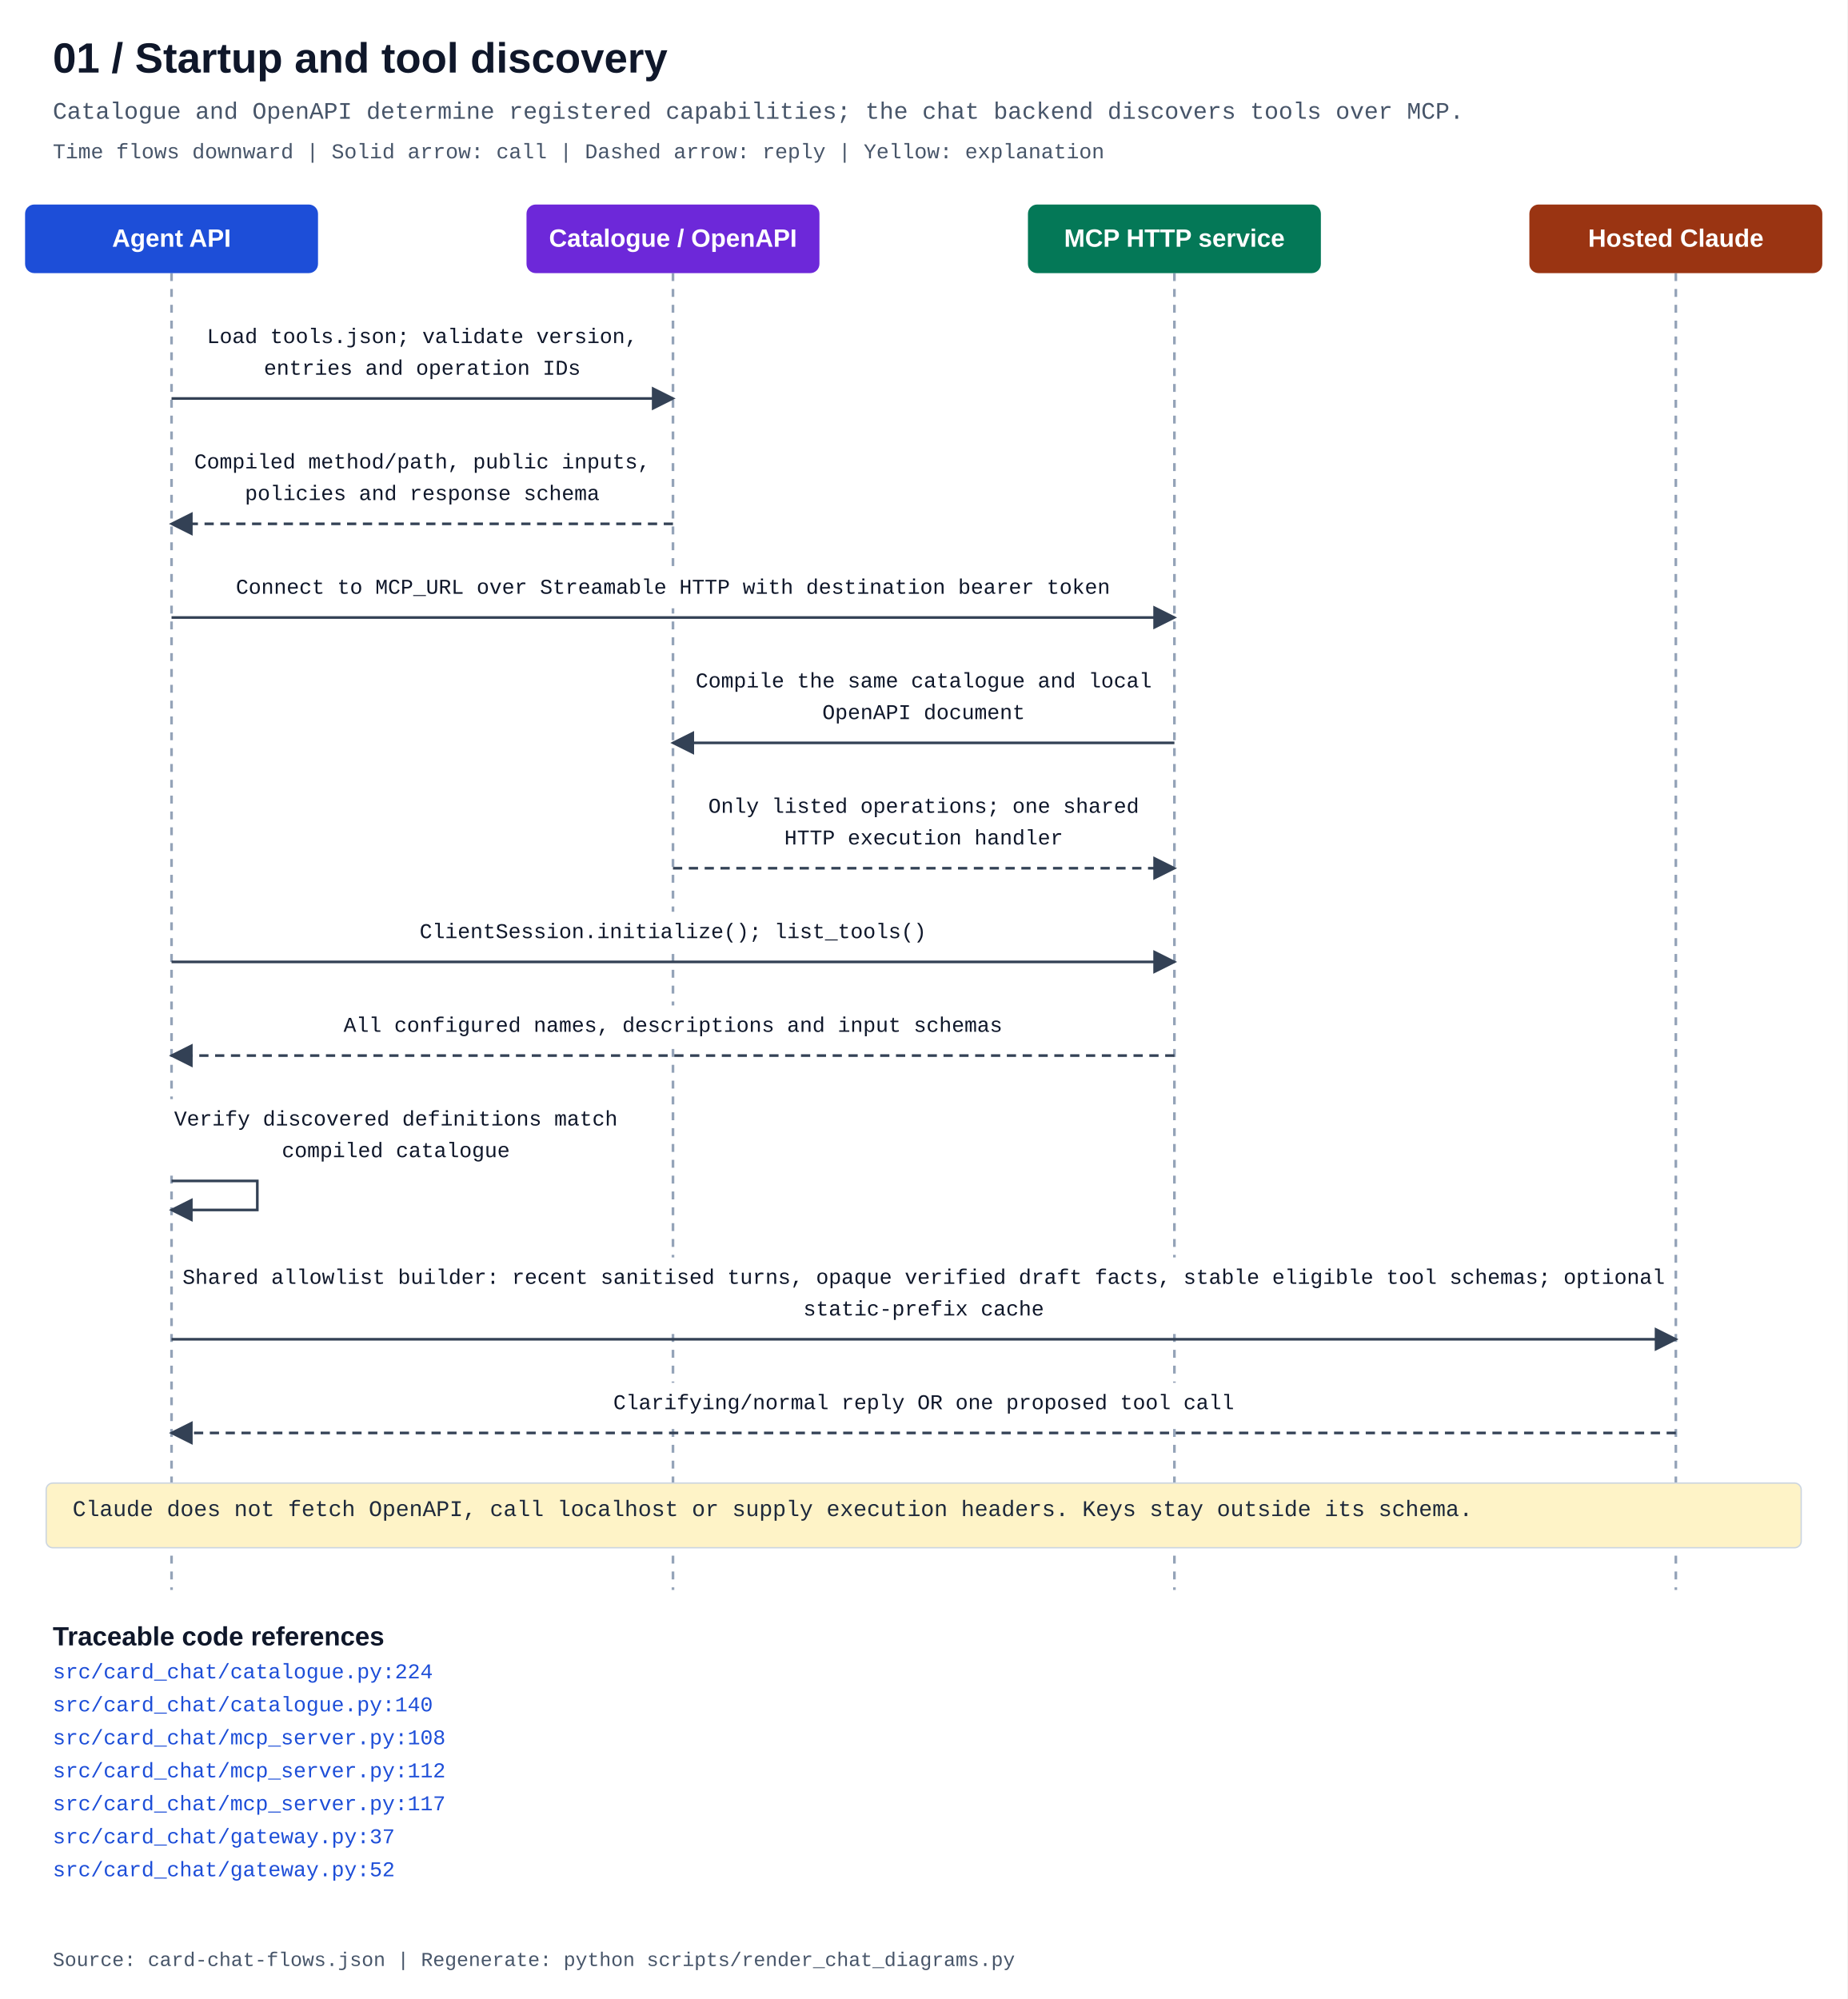
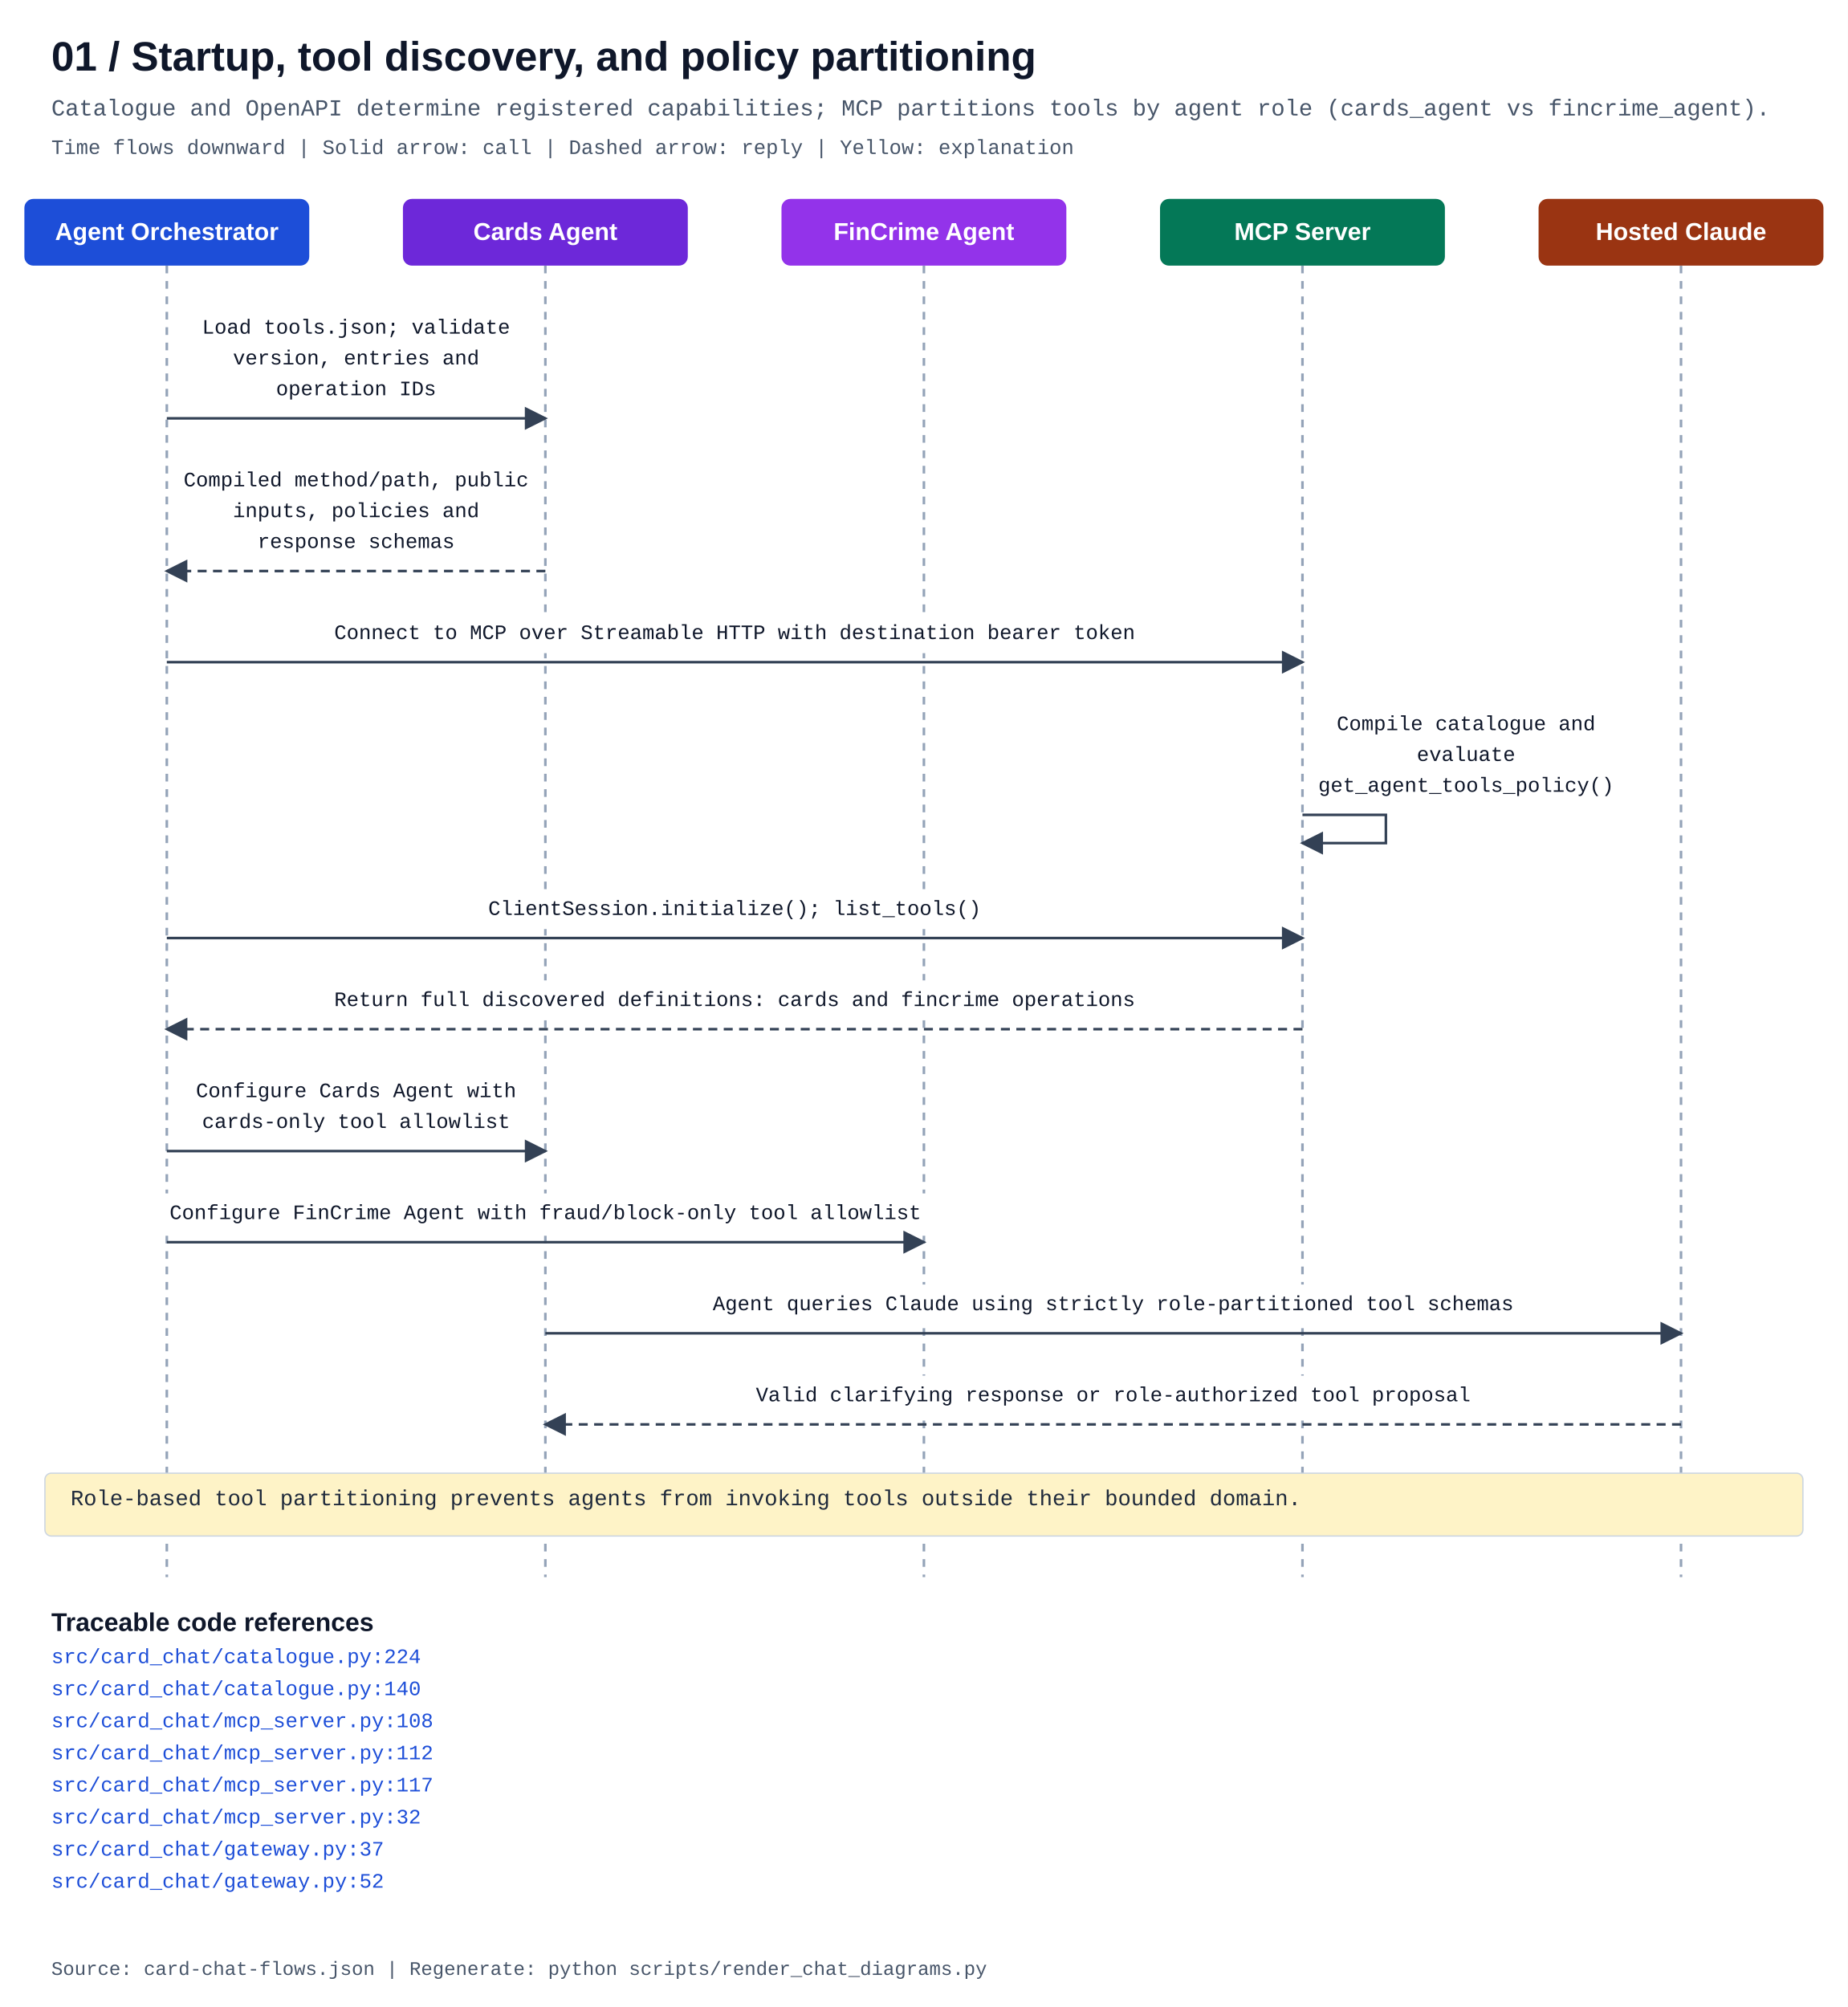
- <svg xmlns="http://www.w3.org/2000/svg" width="1400" height="1515" viewBox="0 0 1400 1515" role="img" aria-labelledby="title description">
+ <svg xmlns="http://www.w3.org/2000/svg" width="1440" height="1564" viewBox="0 0 1440 1564" role="img" aria-labelledby="title description">
  <defs>
    <marker id="arrow" markerWidth="9" markerHeight="9" refX="8" refY="4.5" orient="auto">
      <path d="M0 0 L9 4.5 L0 9" fill="#334155" />
    </marker>
  </defs>
  <style>text{font-family:Consolas,"Liberation Mono",monospace}.heading{font-family:Arial,sans-serif;font-weight:700}</style>
-   <rect width="1400" height="1515" fill="#fff" />
-   <text x="40" y="55" class="heading" font-size="32" fill="#0f172a">01 / Startup and tool discovery</text>
-   <text x="40" y="90" font-size="18" fill="#475569">Catalogue and OpenAPI determine registered capabilities; the chat backend discovers tools over MCP.</text>
+   <rect width="1440" height="1564" fill="#fff" />
+   <text x="40" y="55" class="heading" font-size="32" fill="#0f172a">01 / Startup, tool discovery, and policy partitioning</text>
+   <text x="40" y="90" font-size="18" fill="#475569">Catalogue and OpenAPI determine registered capabilities; MCP partitions tools by agent role (cards_agent vs fincrime_agent).</text>
  <text x="40" y="120" font-size="16" fill="#475569">Time flows downward | Solid arrow: call | Dashed arrow: reply | Yellow: explanation</text>
-   <path d="M130.0 207 V1205" stroke="#94a3b8" stroke-width="2" stroke-dasharray="6 6" />
+   <path d="M130.0 207 V1229" stroke="#94a3b8" stroke-width="2" stroke-dasharray="6 6" />
  <rect x="19.0" y="155" width="222" height="52" rx="7" fill="#1d4ed8" />
-   <text x="130.0" y="187" text-anchor="middle" class="heading" font-size="19" fill="white">Agent API</text>
-   <path d="M510.0 207 V1205" stroke="#94a3b8" stroke-width="2" stroke-dasharray="6 6" />
-   <rect x="399.0" y="155" width="222" height="52" rx="7" fill="#6d28d9" />
-   <text x="510.0" y="187" text-anchor="middle" class="heading" font-size="19" fill="white">Catalogue / OpenAPI</text>
-   <path d="M890.0 207 V1205" stroke="#94a3b8" stroke-width="2" stroke-dasharray="6 6" />
-   <rect x="779.0" y="155" width="222" height="52" rx="7" fill="#047857" />
-   <text x="890.0" y="187" text-anchor="middle" class="heading" font-size="19" fill="white">MCP HTTP service</text>
-   <path d="M1270.0 207 V1205" stroke="#94a3b8" stroke-width="2" stroke-dasharray="6 6" />
-   <rect x="1159.0" y="155" width="222" height="52" rx="7" fill="#9a3412" />
-   <text x="1270.0" y="187" text-anchor="middle" class="heading" font-size="19" fill="white">Hosted Claude</text>
-   <rect x="150.5" y="240" width="339.0" height="55" fill="white" />
-   <text x="320.0" y="260" text-anchor="middle" font-size="16" fill="#0f172a">Load tools.json; validate version,</text>
-   <text x="320.0" y="284" text-anchor="middle" font-size="16" fill="#0f172a">entries and operation IDs</text>
-   <path d="M130.0 302 H510.0" fill="none" stroke="#334155" stroke-width="2" marker-end="url(#arrow)" />
-   <rect x="141.0" y="335" width="358.0" height="55" fill="white" />
-   <text x="320.0" y="355" text-anchor="middle" font-size="16" fill="#0f172a">Compiled method/path, public inputs,</text>
-   <text x="320.0" y="379" text-anchor="middle" font-size="16" fill="#0f172a">policies and response schema</text>
-   <path d="M510.0 397 H130.0" fill="none" stroke="#334155" stroke-width="2" stroke-dasharray="7 5" marker-end="url(#arrow)" />
-   <rect x="174.25" y="430" width="671.5" height="31" fill="white" />
-   <text x="510.0" y="450" text-anchor="middle" font-size="16" fill="#0f172a">Connect to MCP_URL over Streamable HTTP with destination bearer token</text>
-   <path d="M130.0 468 H890.0" fill="none" stroke="#334155" stroke-width="2" marker-end="url(#arrow)" />
-   <rect x="521.0" y="501" width="358.0" height="55" fill="white" />
-   <text x="700.0" y="521" text-anchor="middle" font-size="16" fill="#0f172a">Compile the same catalogue and local</text>
-   <text x="700.0" y="545" text-anchor="middle" font-size="16" fill="#0f172a">OpenAPI document</text>
-   <path d="M890.0 563 H510.0" fill="none" stroke="#334155" stroke-width="2" marker-end="url(#arrow)" />
-   <rect x="530.5" y="596" width="339.0" height="55" fill="white" />
-   <text x="700.0" y="616" text-anchor="middle" font-size="16" fill="#0f172a">Only listed operations; one shared</text>
-   <text x="700.0" y="640" text-anchor="middle" font-size="16" fill="#0f172a">HTTP execution handler</text>
-   <path d="M510.0 658 H890.0" fill="none" stroke="#334155" stroke-width="2" stroke-dasharray="7 5" marker-end="url(#arrow)" />
-   <rect x="312.0" y="691" width="396.0" height="31" fill="white" />
-   <text x="510.0" y="711" text-anchor="middle" font-size="16" fill="#0f172a">ClientSession.initialize(); list_tools()</text>
-   <path d="M130.0 729 H890.0" fill="none" stroke="#334155" stroke-width="2" marker-end="url(#arrow)" />
-   <rect x="255.0" y="762" width="510.0" height="31" fill="white" />
-   <text x="510.0" y="782" text-anchor="middle" font-size="16" fill="#0f172a">All configured names, descriptions and input schemas</text>
-   <path d="M890.0 800 H130.0" fill="none" stroke="#334155" stroke-width="2" stroke-dasharray="7 5" marker-end="url(#arrow)" />
-   <rect x="125.75" y="833" width="348.5" height="55" fill="white" />
-   <text x="300.0" y="853" text-anchor="middle" font-size="16" fill="#0f172a">Verify discovered definitions match</text>
-   <text x="300.0" y="877" text-anchor="middle" font-size="16" fill="#0f172a">compiled catalogue</text>
-   <path d="M130.0 895 H195.0 V917 H130.0" fill="none" stroke="#334155" stroke-width="2" marker-end="url(#arrow)" />
-   <rect x="136.25" y="953" width="1127.5" height="55" fill="white" />
-   <text x="700.0" y="973" text-anchor="middle" font-size="16" fill="#0f172a">Shared allowlist builder: recent sanitised turns, opaque verified draft facts, stable eligible tool schemas; optional</text>
-   <text x="700.0" y="997" text-anchor="middle" font-size="16" fill="#0f172a">static-prefix cache</text>
-   <path d="M130.0 1015 H1270.0" fill="none" stroke="#334155" stroke-width="2" marker-end="url(#arrow)" />
-   <rect x="459.25" y="1048" width="481.5" height="31" fill="white" />
-   <text x="700.0" y="1068" text-anchor="middle" font-size="16" fill="#0f172a">Clarifying/normal reply OR one proposed tool call</text>
-   <path d="M1270.0 1086 H130.0" fill="none" stroke="#334155" stroke-width="2" stroke-dasharray="7 5" marker-end="url(#arrow)" />
-   <rect x="35" y="1124" width="1330" height="49" rx="5" fill="#fef3c7" stroke="#cbd5e1" />
-   <text x="55" y="1149" font-size="17" fill="#1e293b">Claude does not fetch OpenAPI, call localhost or supply execution headers. Keys stay outside its schema.</text>
-   <text x="40" y="1247" class="heading" font-size="20" fill="#0f172a">Traceable code references</text>
+   <text x="130.0" y="187" text-anchor="middle" class="heading" font-size="19" fill="white">Agent Orchestrator</text>
+   <path d="M425.0 207 V1229" stroke="#94a3b8" stroke-width="2" stroke-dasharray="6 6" />
+   <rect x="314.0" y="155" width="222" height="52" rx="7" fill="#6d28d9" />
+   <text x="425.0" y="187" text-anchor="middle" class="heading" font-size="19" fill="white">Cards Agent</text>
+   <path d="M720.0 207 V1229" stroke="#94a3b8" stroke-width="2" stroke-dasharray="6 6" />
+   <rect x="609.0" y="155" width="222" height="52" rx="7" fill="#9333ea" />
+   <text x="720.0" y="187" text-anchor="middle" class="heading" font-size="19" fill="white">FinCrime Agent</text>
+   <path d="M1015.0 207 V1229" stroke="#94a3b8" stroke-width="2" stroke-dasharray="6 6" />
+   <rect x="904.0" y="155" width="222" height="52" rx="7" fill="#047857" />
+   <text x="1015.0" y="187" text-anchor="middle" class="heading" font-size="19" fill="white">MCP Server</text>
+   <path d="M1310.0 207 V1229" stroke="#94a3b8" stroke-width="2" stroke-dasharray="6 6" />
+   <rect x="1199.0" y="155" width="222" height="52" rx="7" fill="#9a3412" />
+   <text x="1310.0" y="187" text-anchor="middle" class="heading" font-size="19" fill="white">Hosted Claude</text>
+   <rect x="150.75" y="240" width="253.5" height="79" fill="white" />
+   <text x="277.5" y="260" text-anchor="middle" font-size="16" fill="#0f172a">Load tools.json; validate</text>
+   <text x="277.5" y="284" text-anchor="middle" font-size="16" fill="#0f172a">version, entries and</text>
+   <text x="277.5" y="308" text-anchor="middle" font-size="16" fill="#0f172a">operation IDs</text>
+   <path d="M130.0 326 H425.0" fill="none" stroke="#334155" stroke-width="2" marker-end="url(#arrow)" />
+   <rect x="136.5" y="359" width="282.0" height="79" fill="white" />
+   <text x="277.5" y="379" text-anchor="middle" font-size="16" fill="#0f172a">Compiled method/path, public</text>
+   <text x="277.5" y="403" text-anchor="middle" font-size="16" fill="#0f172a">inputs, policies and</text>
+   <text x="277.5" y="427" text-anchor="middle" font-size="16" fill="#0f172a">response schemas</text>
+   <path d="M425.0 445 H130.0" fill="none" stroke="#334155" stroke-width="2" stroke-dasharray="7 5" marker-end="url(#arrow)" />
+   <rect x="255.75" y="478" width="633.5" height="31" fill="white" />
+   <text x="572.5" y="498" text-anchor="middle" font-size="16" fill="#0f172a">Connect to MCP over Streamable HTTP with destination bearer token</text>
+   <path d="M130.0 516 H1015.0" fill="none" stroke="#334155" stroke-width="2" marker-end="url(#arrow)" />
+   <rect x="1020.5" y="549" width="244.0" height="79" fill="white" />
+   <text x="1142.5" y="569" text-anchor="middle" font-size="16" fill="#0f172a">Compile catalogue and</text>
+   <text x="1142.5" y="593" text-anchor="middle" font-size="16" fill="#0f172a">evaluate</text>
+   <text x="1142.5" y="617" text-anchor="middle" font-size="16" fill="#0f172a">get_agent_tools_policy()</text>
+   <path d="M1015.0 635 H1080.0 V657 H1015.0" fill="none" stroke="#334155" stroke-width="2" marker-end="url(#arrow)" />
+   <rect x="374.5" y="693" width="396.0" height="31" fill="white" />
+   <text x="572.5" y="713" text-anchor="middle" font-size="16" fill="#0f172a">ClientSession.initialize(); list_tools()</text>
+   <path d="M130.0 731 H1015.0" fill="none" stroke="#334155" stroke-width="2" marker-end="url(#arrow)" />
+   <rect x="255.75" y="764" width="633.5" height="31" fill="white" />
+   <text x="572.5" y="784" text-anchor="middle" font-size="16" fill="#0f172a">Return full discovered definitions: cards and fincrime operations</text>
+   <path d="M1015.0 802 H130.0" fill="none" stroke="#334155" stroke-width="2" stroke-dasharray="7 5" marker-end="url(#arrow)" />
+   <rect x="146.0" y="835" width="263.0" height="55" fill="white" />
+   <text x="277.5" y="855" text-anchor="middle" font-size="16" fill="#0f172a">Configure Cards Agent with</text>
+   <text x="277.5" y="879" text-anchor="middle" font-size="16" fill="#0f172a">cards-only tool allowlist</text>
+   <path d="M130.0 897 H425.0" fill="none" stroke="#334155" stroke-width="2" marker-end="url(#arrow)" />
+   <rect x="127.25" y="930" width="595.5" height="31" fill="white" />
+   <text x="425.0" y="950" text-anchor="middle" font-size="16" fill="#0f172a">Configure FinCrime Agent with fraud/block-only tool allowlist</text>
+   <path d="M130.0 968 H720.0" fill="none" stroke="#334155" stroke-width="2" marker-end="url(#arrow)" />
+   <rect x="550.75" y="1001" width="633.5" height="31" fill="white" />
+   <text x="867.5" y="1021" text-anchor="middle" font-size="16" fill="#0f172a">Agent queries Claude using strictly role-partitioned tool schemas</text>
+   <path d="M425.0 1039 H1310.0" fill="none" stroke="#334155" stroke-width="2" marker-end="url(#arrow)" />
+   <rect x="584.0" y="1072" width="567.0" height="31" fill="white" />
+   <text x="867.5" y="1092" text-anchor="middle" font-size="16" fill="#0f172a">Valid clarifying response or role-authorized tool proposal</text>
+   <path d="M1310.0 1110 H425.0" fill="none" stroke="#334155" stroke-width="2" stroke-dasharray="7 5" marker-end="url(#arrow)" />
+   <rect x="35" y="1148" width="1370" height="49" rx="5" fill="#fef3c7" stroke="#cbd5e1" />
+   <text x="55" y="1173" font-size="17" fill="#1e293b">Role-based tool partitioning prevents agents from invoking tools outside their bounded domain.</text>
+   <text x="40" y="1271" class="heading" font-size="20" fill="#0f172a">Traceable code references</text>
  <a href="../../src/card_chat/catalogue.py">
-     <text x="40" y="1272" font-size="16" fill="#1d4ed8">src/card_chat/catalogue.py:224</text>
+     <text x="40" y="1296" font-size="16" fill="#1d4ed8">src/card_chat/catalogue.py:224</text>
  </a>
  <a href="../../src/card_chat/catalogue.py">
-     <text x="40" y="1297" font-size="16" fill="#1d4ed8">src/card_chat/catalogue.py:140</text>
+     <text x="40" y="1321" font-size="16" fill="#1d4ed8">src/card_chat/catalogue.py:140</text>
  </a>
  <a href="../../src/card_chat/mcp_server.py">
-     <text x="40" y="1322" font-size="16" fill="#1d4ed8">src/card_chat/mcp_server.py:108</text>
+     <text x="40" y="1346" font-size="16" fill="#1d4ed8">src/card_chat/mcp_server.py:108</text>
  </a>
  <a href="../../src/card_chat/mcp_server.py">
-     <text x="40" y="1347" font-size="16" fill="#1d4ed8">src/card_chat/mcp_server.py:112</text>
+     <text x="40" y="1371" font-size="16" fill="#1d4ed8">src/card_chat/mcp_server.py:112</text>
  </a>
  <a href="../../src/card_chat/mcp_server.py">
-     <text x="40" y="1372" font-size="16" fill="#1d4ed8">src/card_chat/mcp_server.py:117</text>
+     <text x="40" y="1396" font-size="16" fill="#1d4ed8">src/card_chat/mcp_server.py:117</text>
+   </a>
+   <a href="../../src/card_chat/mcp_server.py">
+     <text x="40" y="1421" font-size="16" fill="#1d4ed8">src/card_chat/mcp_server.py:32</text>
  </a>
  <a href="../../src/card_chat/gateway.py">
-     <text x="40" y="1397" font-size="16" fill="#1d4ed8">src/card_chat/gateway.py:37</text>
+     <text x="40" y="1446" font-size="16" fill="#1d4ed8">src/card_chat/gateway.py:37</text>
  </a>
  <a href="../../src/card_chat/gateway.py">
-     <text x="40" y="1422" font-size="16" fill="#1d4ed8">src/card_chat/gateway.py:52</text>
+     <text x="40" y="1471" font-size="16" fill="#1d4ed8">src/card_chat/gateway.py:52</text>
  </a>
-   <text x="40" y="1490" font-size="15" fill="#475569">Source: card-chat-flows.json | Regenerate: python scripts/render_chat_diagrams.py</text>
+   <text x="40" y="1539" font-size="15" fill="#475569">Source: card-chat-flows.json | Regenerate: python scripts/render_chat_diagrams.py</text>
</svg>
